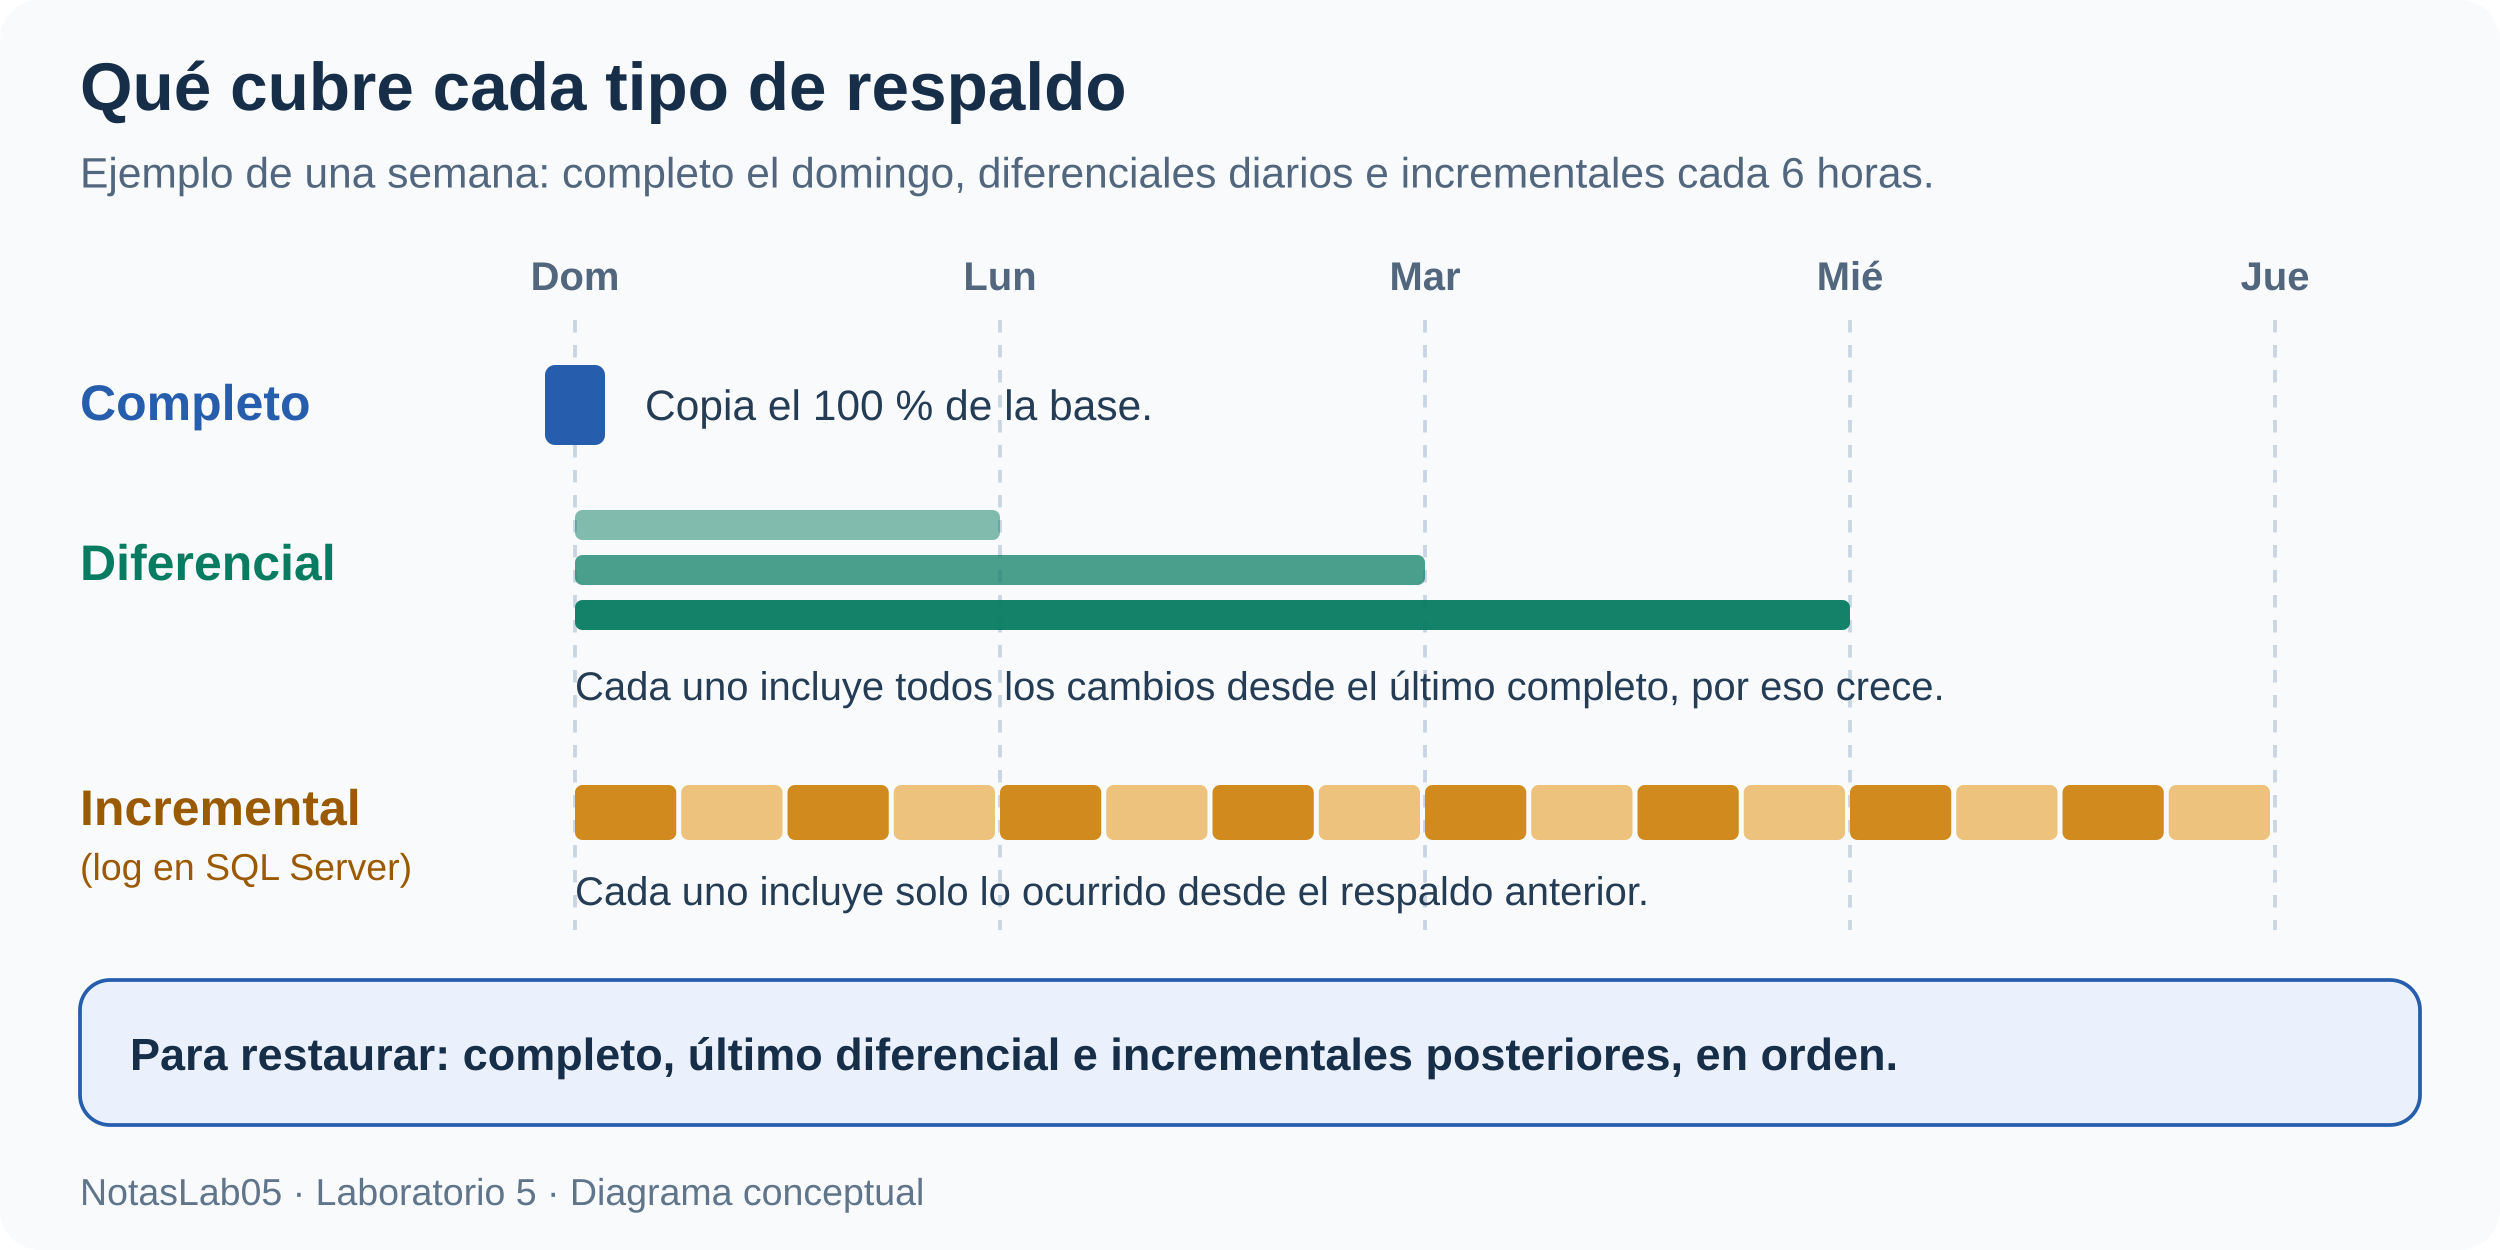
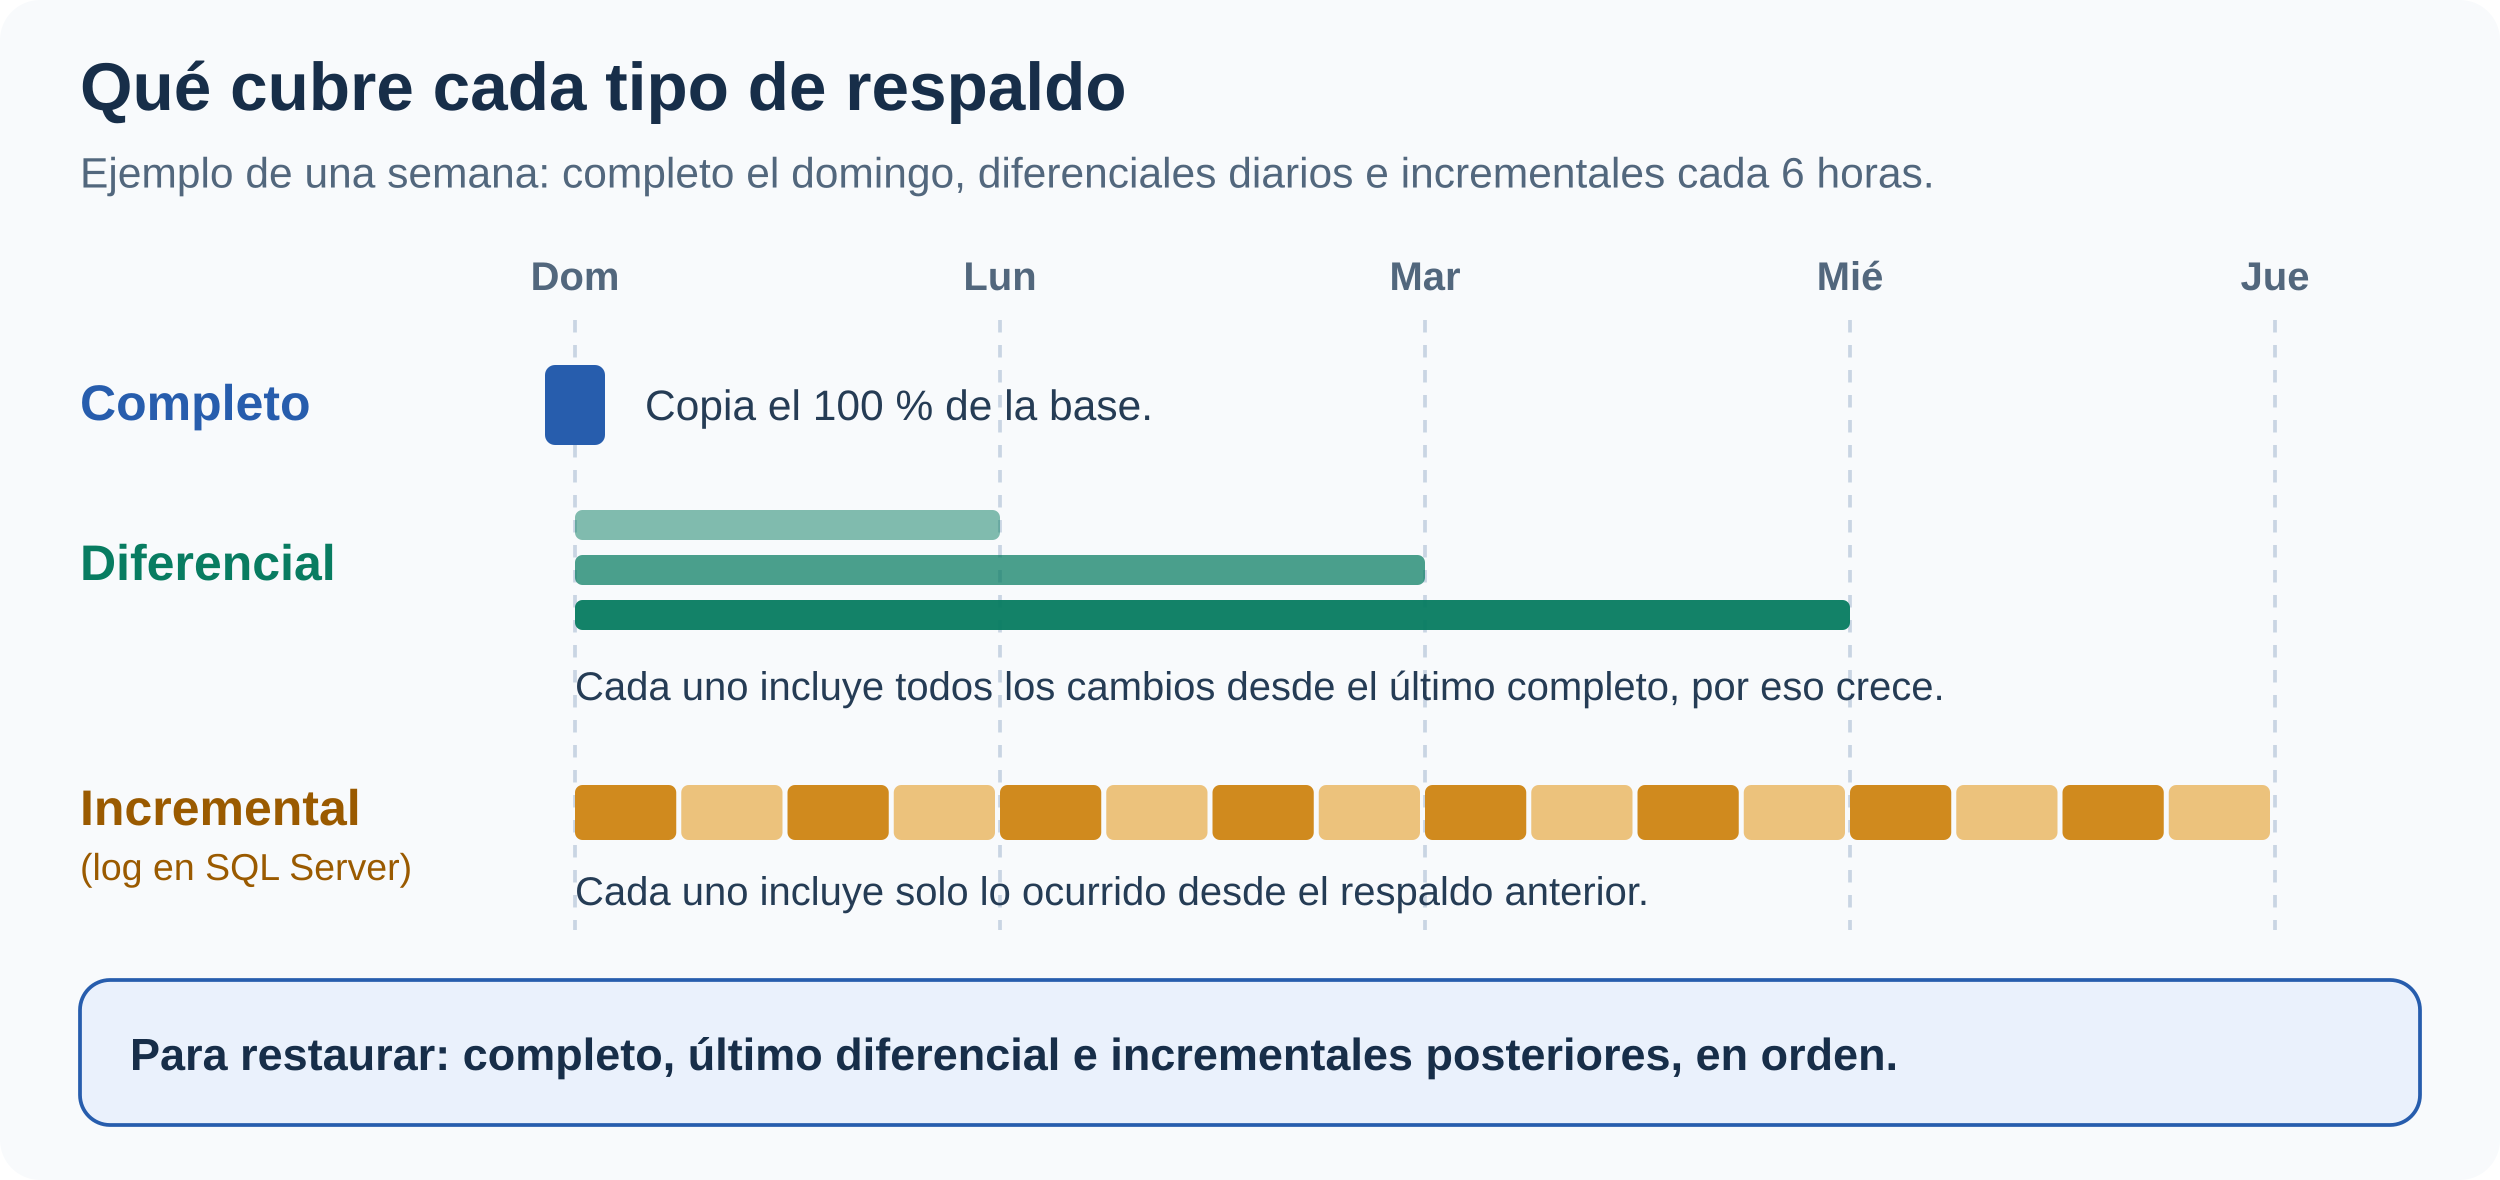
- <svg xmlns="http://www.w3.org/2000/svg" viewBox="0 0 1000 500" role="img" aria-labelledby="title desc">
-   <rect width="1000" height="500" rx="16" fill="#f8fafc" />
+ <svg xmlns="http://www.w3.org/2000/svg" viewBox="0 0 1000 472" role="img" aria-labelledby="title desc">
+   <rect width="1000" height="472" rx="16" fill="#f8fafc" />
  <g font-family="Segoe UI,Arial,sans-serif">
    <text x="32" y="44" font-size="27" fill="#172e49" font-weight="700">Qué cubre cada tipo de respaldo</text>
    <text x="32" y="75" font-size="17" fill="#52677d" font-weight="400">Ejemplo de una semana: completo el domingo, diferenciales diarios e incrementales cada 6 horas.</text>
    <g font-size="16" fill="#52677d" text-anchor="middle" font-weight="600">
      <text x="230" y="116">Dom</text>
      <text x="400" y="116">Lun</text>
      <text x="570" y="116">Mar</text>
      <text x="740" y="116">Mié</text>
      <text x="910" y="116">Jue</text>
    </g>
    <g stroke="#c9d5e3" stroke-width="1.5" stroke-dasharray="5 5">
      <path d="M 230 128 L 230 372" />
      <path d="M 400 128 L 400 372" />
      <path d="M 570 128 L 570 372" />
      <path d="M 740 128 L 740 372" />
      <path d="M 910 128 L 910 372" />
    </g>
    <text x="32" y="168" font-size="20" fill="#275dad" font-weight="700">Completo</text>
    <rect x="218" y="146" width="24" height="32" rx="4" fill="#275dad" />
    <text x="258" y="168" font-size="17" fill="#253c55">Copia el 100 % de la base.</text>
    <text x="32" y="232" font-size="20" fill="#087c61" font-weight="700">Diferencial</text>
    <rect x="230" y="204" width="170" height="12" rx="3" fill="#087c61" fill-opacity="0.5" />
    <rect x="230" y="222" width="340" height="12" rx="3" fill="#087c61" fill-opacity="0.72" />
    <rect x="230" y="240" width="510" height="12" rx="3" fill="#087c61" fill-opacity="0.95" />
    <text x="230" y="280" font-size="16" fill="#253c55">Cada uno incluye todos los cambios desde el último completo, por eso crece.</text>
    <text x="32" y="330" font-size="20" fill="#9a5a00" font-weight="700">Incremental</text>
    <text x="32" y="352" font-size="15" fill="#9a5a00">(log en SQL Server)</text>
    <g fill="#d08a1e">
      <rect x="230" y="314" width="40.5" height="22" rx="3" />
      <rect x="315" y="314" width="40.5" height="22" rx="3" />
      <rect x="400" y="314" width="40.5" height="22" rx="3" />
      <rect x="485" y="314" width="40.5" height="22" rx="3" />
      <rect x="570" y="314" width="40.5" height="22" rx="3" />
      <rect x="655" y="314" width="40.5" height="22" rx="3" />
      <rect x="740" y="314" width="40.5" height="22" rx="3" />
      <rect x="825" y="314" width="40.5" height="22" rx="3" />
    </g>
    <g fill="#ecc27c">
      <rect x="272.5" y="314" width="40.5" height="22" rx="3" />
      <rect x="357.5" y="314" width="40.5" height="22" rx="3" />
      <rect x="442.5" y="314" width="40.5" height="22" rx="3" />
      <rect x="527.5" y="314" width="40.5" height="22" rx="3" />
      <rect x="612.5" y="314" width="40.5" height="22" rx="3" />
      <rect x="697.5" y="314" width="40.5" height="22" rx="3" />
      <rect x="782.5" y="314" width="40.5" height="22" rx="3" />
      <rect x="867.5" y="314" width="40.5" height="22" rx="3" />
    </g>
    <text x="230" y="362" font-size="16" fill="#253c55">Cada uno incluye solo lo ocurrido desde el respaldo anterior.</text>
    <rect x="32" y="392" width="936" height="58" rx="12" fill="#eaf1fc" stroke="#275dad" stroke-width="1.5" />
    <text x="52" y="428" font-size="18" fill="#172e49" font-weight="600">Para restaurar: completo, último diferencial e incrementales posteriores, en orden.</text>
-     <text x="32" y="482" font-size="15" fill="#60748a" font-weight="400">NotasLab05 · Laboratorio 5 · Diagrama conceptual</text>
  </g>
</svg>
